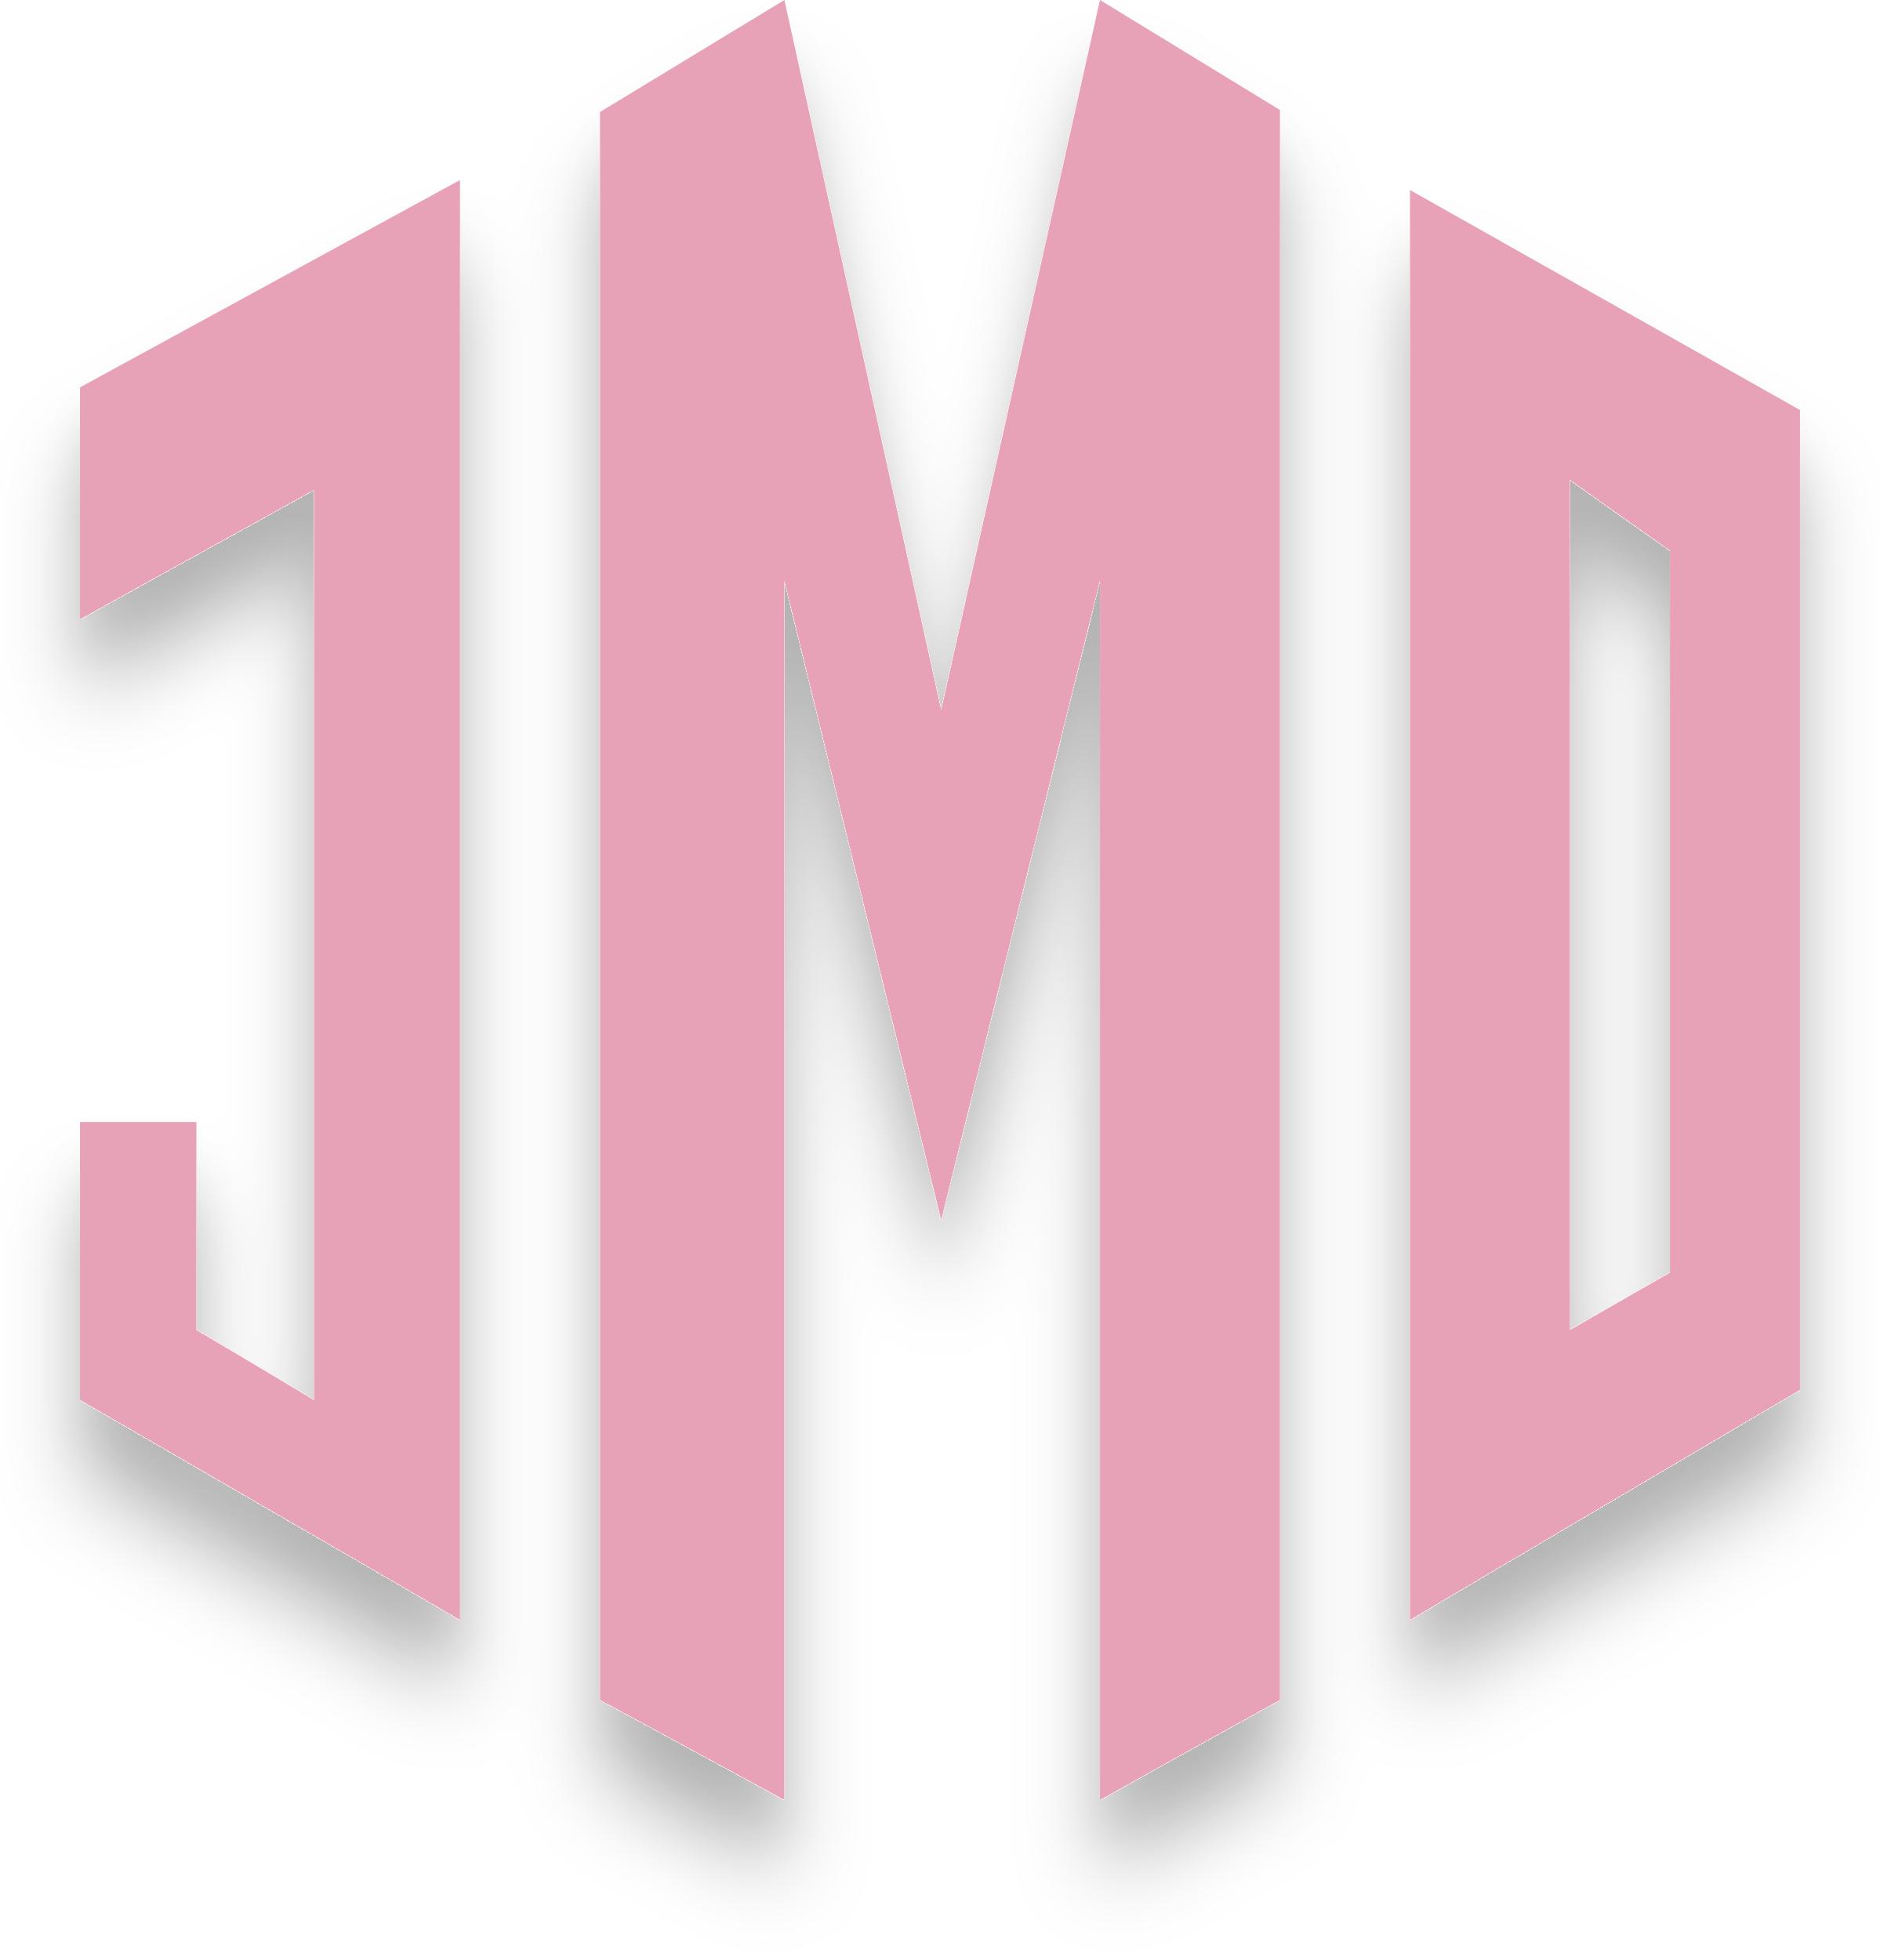
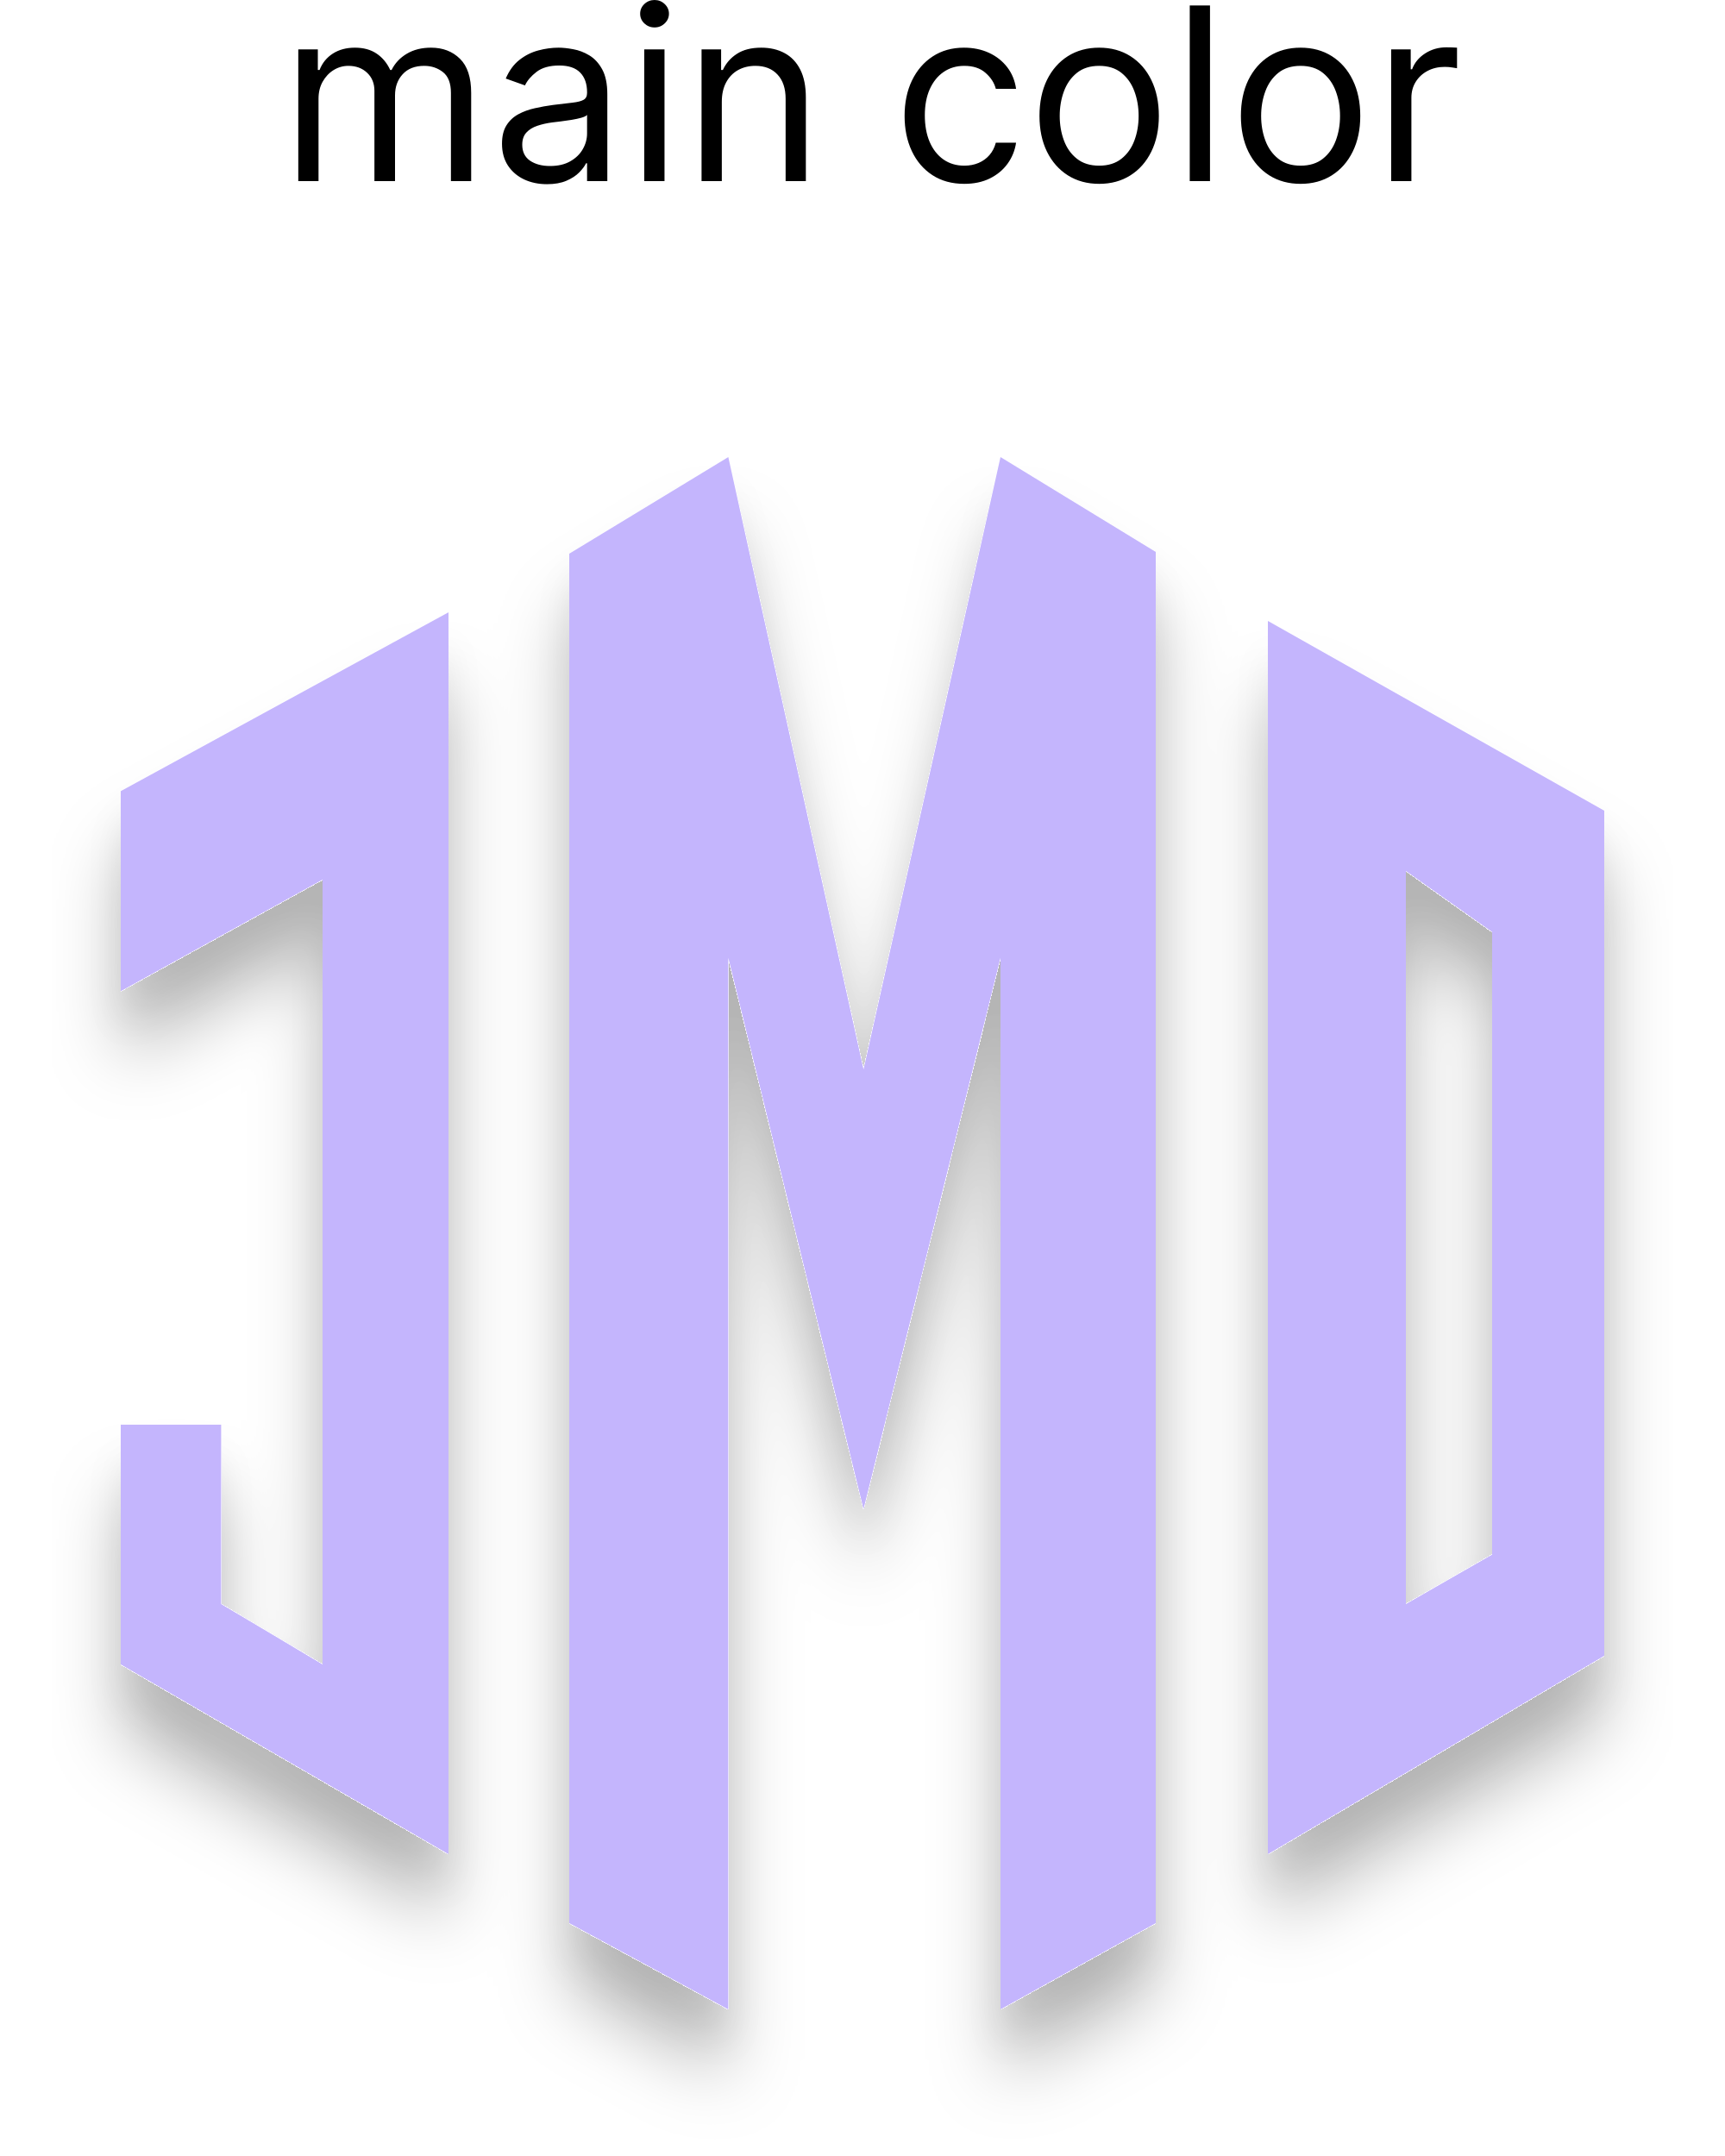
- <svg xmlns="http://www.w3.org/2000/svg" width="94" height="98" viewBox="0 0 94 98" fill="none">
-   <g filter="url(#filter0_dd_2009_5)">
-     <path d="M4 19.367L23 9V81L4 70V56.1H9.82V66.5L15.7 70V24.5L4 30.967V19.367Z" fill="#E8A2B8" />
-     <path d="M30 5.6L39.22 0L47.06 35.5L55 0L64 5.5V85L55 90V29.033L47.06 61L39.22 29.033V90L30 85V5.6Z" fill="#E8A2B8" />
-     <path fill-rule="evenodd" clip-rule="evenodd" d="M70.5 9.5L90 20.5V69.5L70.5 81V9.5ZM78.5 66.5V24L83.5 27.533V63.633L78.5 66.5Z" fill="#E8A2B8" />
+ <svg xmlns="http://www.w3.org/2000/svg" width="100" height="125" viewBox="0 0 100 125" fill="none">
+   <g filter="url(#filter0_dd_34_17)">
+     <path d="M7 45.867L26 35.5V107.5L7 96.5V82.6H12.82V93L18.7 96.5V51L7 57.467V45.867Z" fill="#C4B5FD" />
+     <path d="M33 32.1L42.22 26.5L50.06 62L58 26.5L67 32V111.5L58 116.5V55.533L50.06 87.5L42.22 55.533V116.5L33 111.5V32.1Z" fill="#C4B5FD" />
+     <path fill-rule="evenodd" clip-rule="evenodd" d="M73.5 36L93 47V96L73.5 107.5V36ZM81.5 93V50.5L86.5 54.033V90.133L81.5 93Z" fill="#C4B5FD" />
  </g>
+   <path d="M17.292 10.5V2.864H18.425V4.057H18.525C18.684 3.649 18.941 3.333 19.295 3.107C19.65 2.879 20.076 2.764 20.573 2.764C21.077 2.764 21.496 2.879 21.831 3.107C22.169 3.333 22.432 3.649 22.621 4.057H22.701C22.896 3.662 23.19 3.349 23.581 3.117C23.972 2.882 24.441 2.764 24.988 2.764C25.67 2.764 26.229 2.978 26.663 3.406C27.097 3.83 27.314 4.491 27.314 5.389V10.5H26.141V5.389C26.141 4.826 25.987 4.423 25.679 4.181C25.37 3.939 25.008 3.818 24.59 3.818C24.053 3.818 23.637 3.981 23.342 4.305C23.047 4.627 22.9 5.035 22.9 5.528V10.5H21.706V5.27C21.706 4.836 21.566 4.486 21.284 4.221C21.002 3.952 20.639 3.818 20.195 3.818C19.89 3.818 19.605 3.899 19.34 4.062C19.078 4.224 18.866 4.45 18.704 4.738C18.544 5.023 18.465 5.353 18.465 5.727V10.5H17.292ZM31.707 10.679C31.223 10.679 30.784 10.588 30.389 10.405C29.995 10.22 29.682 9.953 29.45 9.605C29.218 9.254 29.102 8.83 29.102 8.332C29.102 7.895 29.188 7.54 29.36 7.268C29.532 6.993 29.763 6.778 30.051 6.622C30.34 6.466 30.658 6.35 31.006 6.274C31.357 6.195 31.71 6.132 32.065 6.085C32.529 6.026 32.905 5.981 33.193 5.951C33.485 5.918 33.697 5.863 33.83 5.787C33.965 5.711 34.033 5.578 34.033 5.389V5.349C34.033 4.859 33.899 4.478 33.631 4.206C33.366 3.934 32.963 3.798 32.423 3.798C31.863 3.798 31.423 3.921 31.105 4.166C30.787 4.411 30.563 4.673 30.434 4.952L29.32 4.554C29.519 4.09 29.784 3.729 30.116 3.47C30.451 3.208 30.815 3.026 31.21 2.923C31.607 2.817 31.998 2.764 32.383 2.764C32.628 2.764 32.91 2.794 33.228 2.854C33.55 2.91 33.859 3.028 34.158 3.207C34.459 3.386 34.71 3.656 34.908 4.017C35.107 4.378 35.207 4.862 35.207 5.469V10.5H34.033V9.466H33.974C33.894 9.632 33.762 9.809 33.576 9.998C33.391 10.187 33.144 10.348 32.835 10.48C32.527 10.613 32.151 10.679 31.707 10.679ZM31.886 9.625C32.35 9.625 32.741 9.534 33.059 9.352C33.38 9.169 33.623 8.934 33.785 8.646C33.951 8.357 34.033 8.054 34.033 7.736V6.662C33.984 6.722 33.874 6.776 33.705 6.826C33.54 6.872 33.347 6.914 33.129 6.95C32.913 6.983 32.703 7.013 32.497 7.04C32.295 7.063 32.131 7.083 32.005 7.099C31.7 7.139 31.415 7.204 31.15 7.293C30.888 7.38 30.676 7.51 30.514 7.686C30.355 7.858 30.275 8.094 30.275 8.392C30.275 8.8 30.426 9.108 30.727 9.317C31.032 9.522 31.418 9.625 31.886 9.625ZM37.348 10.5V2.864H38.522V10.5H37.348ZM37.945 1.591C37.716 1.591 37.519 1.513 37.353 1.357C37.191 1.201 37.11 1.014 37.11 0.795C37.11 0.577 37.191 0.389 37.353 0.234C37.519 0.078 37.716 0 37.945 0C38.174 0 38.369 0.078 38.532 0.234C38.697 0.389 38.78 0.577 38.78 0.795C38.78 1.014 38.697 1.201 38.532 1.357C38.369 1.513 38.174 1.591 37.945 1.591ZM41.844 5.906V10.5H40.67V2.864H41.804V4.057H41.904C42.083 3.669 42.354 3.357 42.719 3.122C43.083 2.884 43.554 2.764 44.131 2.764C44.648 2.764 45.1 2.87 45.488 3.082C45.876 3.291 46.177 3.609 46.393 4.037C46.608 4.461 46.716 4.998 46.716 5.648V10.5H45.543V5.727C45.543 5.127 45.387 4.66 45.075 4.325C44.764 3.987 44.336 3.818 43.793 3.818C43.418 3.818 43.083 3.899 42.788 4.062C42.497 4.224 42.266 4.461 42.097 4.773C41.928 5.084 41.844 5.462 41.844 5.906ZM55.9 10.659C55.184 10.659 54.567 10.49 54.05 10.152C53.533 9.814 53.136 9.348 52.857 8.755C52.579 8.162 52.44 7.484 52.44 6.722C52.44 5.946 52.582 5.262 52.867 4.668C53.156 4.072 53.556 3.606 54.07 3.271C54.587 2.933 55.191 2.764 55.88 2.764C56.417 2.764 56.901 2.864 57.332 3.062C57.763 3.261 58.115 3.54 58.391 3.898C58.666 4.256 58.836 4.673 58.903 5.151H57.729C57.64 4.803 57.441 4.494 57.133 4.226C56.828 3.954 56.417 3.818 55.9 3.818C55.442 3.818 55.041 3.938 54.697 4.176C54.355 4.411 54.089 4.745 53.896 5.175C53.707 5.603 53.613 6.105 53.613 6.682C53.613 7.272 53.706 7.786 53.891 8.223C54.08 8.661 54.345 9 54.687 9.242C55.031 9.484 55.436 9.605 55.9 9.605C56.205 9.605 56.481 9.552 56.73 9.446C56.979 9.34 57.189 9.188 57.361 8.989C57.534 8.79 57.656 8.551 57.729 8.273H58.903C58.836 8.723 58.672 9.13 58.41 9.491C58.152 9.849 57.809 10.134 57.381 10.346C56.957 10.555 56.463 10.659 55.9 10.659ZM63.72 10.659C63.031 10.659 62.426 10.495 61.906 10.167C61.388 9.839 60.984 9.38 60.692 8.79C60.404 8.2 60.26 7.51 60.26 6.722C60.26 5.926 60.404 5.232 60.692 4.638C60.984 4.045 61.388 3.585 61.906 3.256C62.426 2.928 63.031 2.764 63.72 2.764C64.409 2.764 65.013 2.928 65.53 3.256C66.05 3.585 66.454 4.045 66.743 4.638C67.034 5.232 67.18 5.926 67.18 6.722C67.18 7.51 67.034 8.2 66.743 8.79C66.454 9.38 66.05 9.839 65.53 10.167C65.013 10.495 64.409 10.659 63.72 10.659ZM63.72 9.605C64.244 9.605 64.675 9.471 65.013 9.202C65.351 8.934 65.601 8.581 65.763 8.143C65.926 7.706 66.007 7.232 66.007 6.722C66.007 6.211 65.926 5.736 65.763 5.295C65.601 4.854 65.351 4.498 65.013 4.226C64.675 3.954 64.244 3.818 63.72 3.818C63.196 3.818 62.766 3.954 62.428 4.226C62.089 4.498 61.839 4.854 61.677 5.295C61.514 5.736 61.433 6.211 61.433 6.722C61.433 7.232 61.514 7.706 61.677 8.143C61.839 8.581 62.089 8.934 62.428 9.202C62.766 9.471 63.196 9.605 63.72 9.605ZM70.145 0.318V10.5H68.971V0.318H70.145ZM75.396 10.659C74.707 10.659 74.102 10.495 73.581 10.167C73.064 9.839 72.66 9.38 72.368 8.79C72.08 8.2 71.936 7.51 71.936 6.722C71.936 5.926 72.08 5.232 72.368 4.638C72.66 4.045 73.064 3.585 73.581 3.256C74.102 2.928 74.707 2.764 75.396 2.764C76.085 2.764 76.689 2.928 77.206 3.256C77.726 3.585 78.13 4.045 78.419 4.638C78.71 5.232 78.856 5.926 78.856 6.722C78.856 7.51 78.71 8.2 78.419 8.79C78.13 9.38 77.726 9.839 77.206 10.167C76.689 10.495 76.085 10.659 75.396 10.659ZM75.396 9.605C75.919 9.605 76.35 9.471 76.689 9.202C77.026 8.934 77.277 8.581 77.439 8.143C77.602 7.706 77.683 7.232 77.683 6.722C77.683 6.211 77.602 5.736 77.439 5.295C77.277 4.854 77.026 4.498 76.689 4.226C76.35 3.954 75.919 3.818 75.396 3.818C74.872 3.818 74.441 3.954 74.103 4.226C73.765 4.498 73.515 4.854 73.353 5.295C73.19 5.736 73.109 6.211 73.109 6.722C73.109 7.232 73.19 7.706 73.353 8.143C73.515 8.581 73.765 8.934 74.103 9.202C74.441 9.471 74.872 9.605 75.396 9.605ZM80.647 10.5V2.864H81.781V4.017H81.86C81.999 3.639 82.251 3.333 82.616 3.097C82.98 2.862 83.391 2.744 83.849 2.744C83.935 2.744 84.043 2.746 84.172 2.749C84.301 2.753 84.399 2.758 84.465 2.764V3.957C84.425 3.947 84.334 3.933 84.192 3.913C84.053 3.889 83.905 3.878 83.749 3.878C83.378 3.878 83.047 3.956 82.755 4.112C82.467 4.264 82.238 4.476 82.069 4.748C81.903 5.016 81.82 5.323 81.82 5.668V10.5H80.647Z" fill="black" />
  <defs>
-     <filter id="filter0_dd_2009_5" x="0" y="0" width="94" height="98" filterUnits="userSpaceOnUse" color-interpolation-filters="sRGB">
+     <filter id="filter0_dd_34_17" x="3" y="26.5" width="94" height="98" filterUnits="userSpaceOnUse" color-interpolation-filters="sRGB">
      <feFlood flood-opacity="0" result="BackgroundImageFix" />
+       <feColorMatrix in="SourceAlpha" type="matrix" values="0 0 0 0 0 0 0 0 0 0 0 0 0 0 0 0 0 0 127 0" result="hardAlpha" />
+       <feOffset dy="4" />
+       <feGaussianBlur stdDeviation="2" />
+       <feComposite in2="hardAlpha" operator="out" />
+       <feColorMatrix type="matrix" values="0 0 0 0 0 0 0 0 0 0 0 0 0 0 0 0 0 0 0.25 0" />
+       <feBlend mode="normal" in2="BackgroundImageFix" result="effect1_dropShadow_34_17" />
      <feColorMatrix in="SourceAlpha" type="matrix" values="0 0 0 0 0 0 0 0 0 0 0 0 0 0 0 0 0 0 127 0" result="hardAlpha" />
      <feOffset dy="2" />
      <feGaussianBlur stdDeviation="1" />
      <feComposite in2="hardAlpha" operator="out" />
      <feColorMatrix type="matrix" values="0 0 0 0 0 0 0 0 0 0 0 0 0 0 0 0 0 0 0.06 0" />
-       <feBlend mode="normal" in2="BackgroundImageFix" result="effect1_dropShadow_2009_5" />
-       <feColorMatrix in="SourceAlpha" type="matrix" values="0 0 0 0 0 0 0 0 0 0 0 0 0 0 0 0 0 0 127 0" result="hardAlpha" />
-       <feOffset dy="4" />
-       <feGaussianBlur stdDeviation="2" />
-       <feComposite in2="hardAlpha" operator="out" />
-       <feColorMatrix type="matrix" values="0 0 0 0 0 0 0 0 0 0 0 0 0 0 0 0 0 0 0.25 0" />
-       <feBlend mode="normal" in2="effect1_dropShadow_2009_5" result="effect2_dropShadow_2009_5" />
-       <feBlend mode="normal" in="SourceGraphic" in2="effect2_dropShadow_2009_5" result="shape" />
+       <feBlend mode="normal" in2="effect1_dropShadow_34_17" result="effect2_dropShadow_34_17" />
+       <feBlend mode="normal" in="SourceGraphic" in2="effect2_dropShadow_34_17" result="shape" />
    </filter>
  </defs>
</svg>
